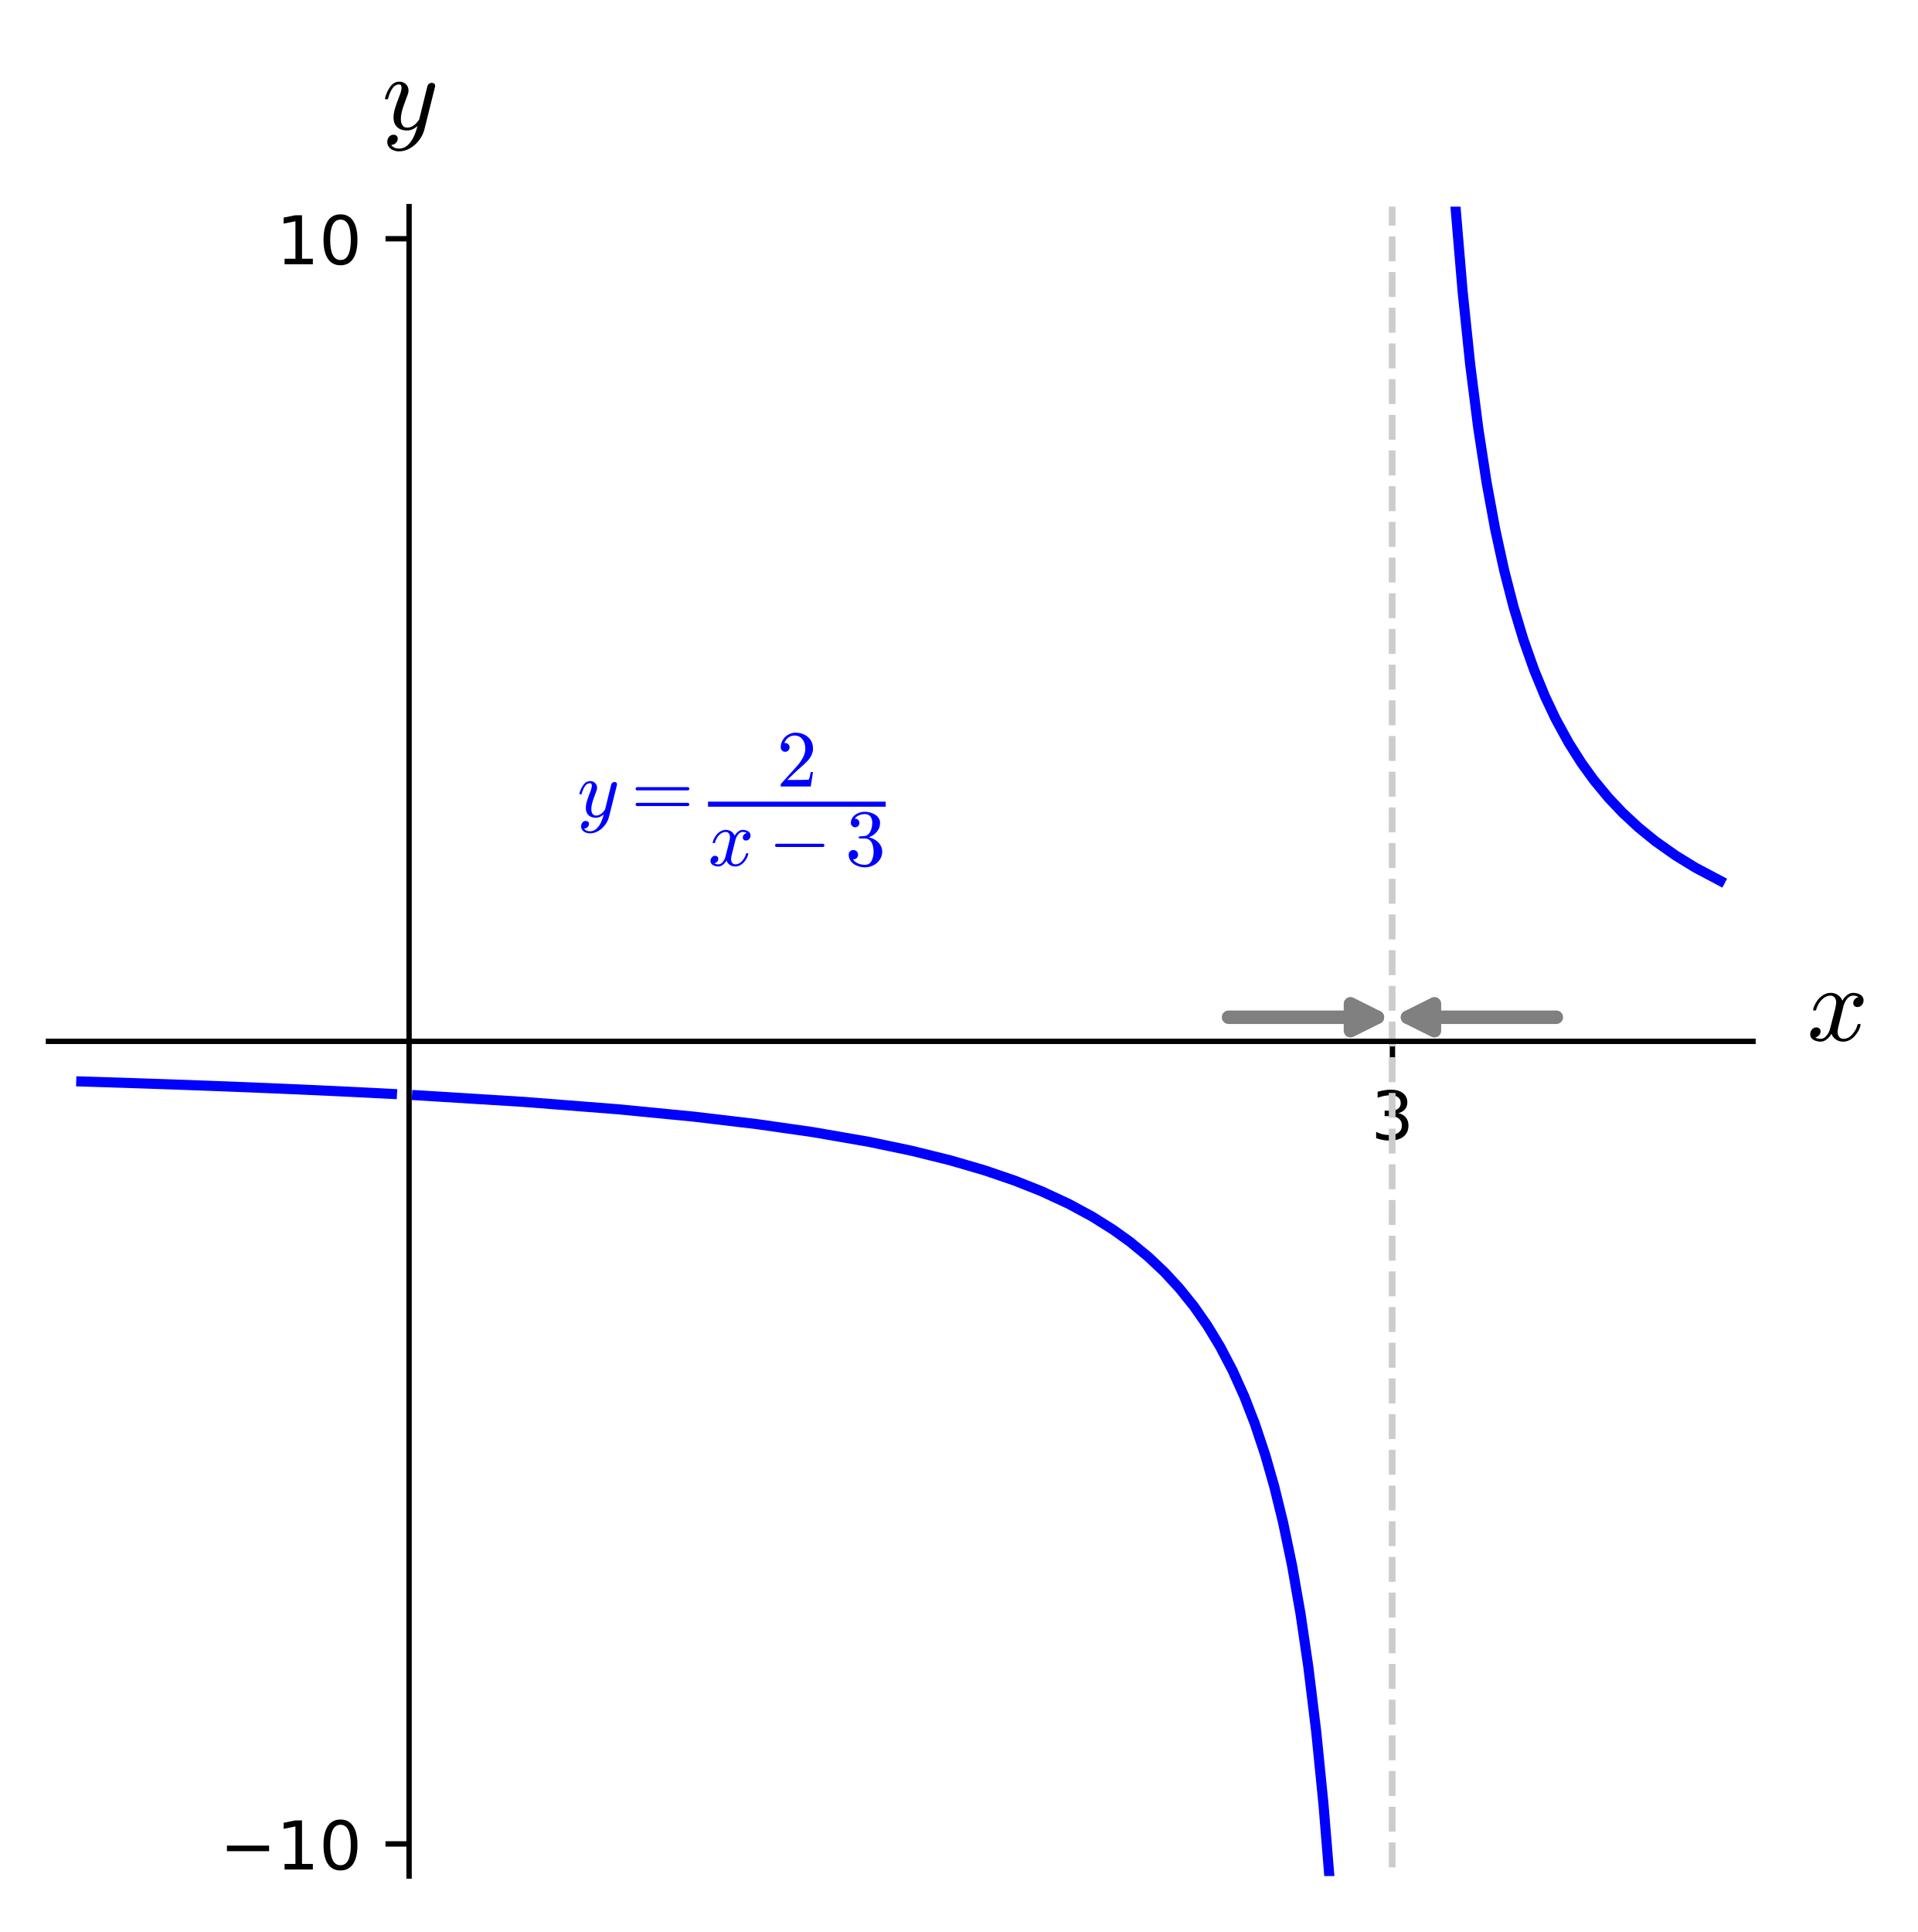
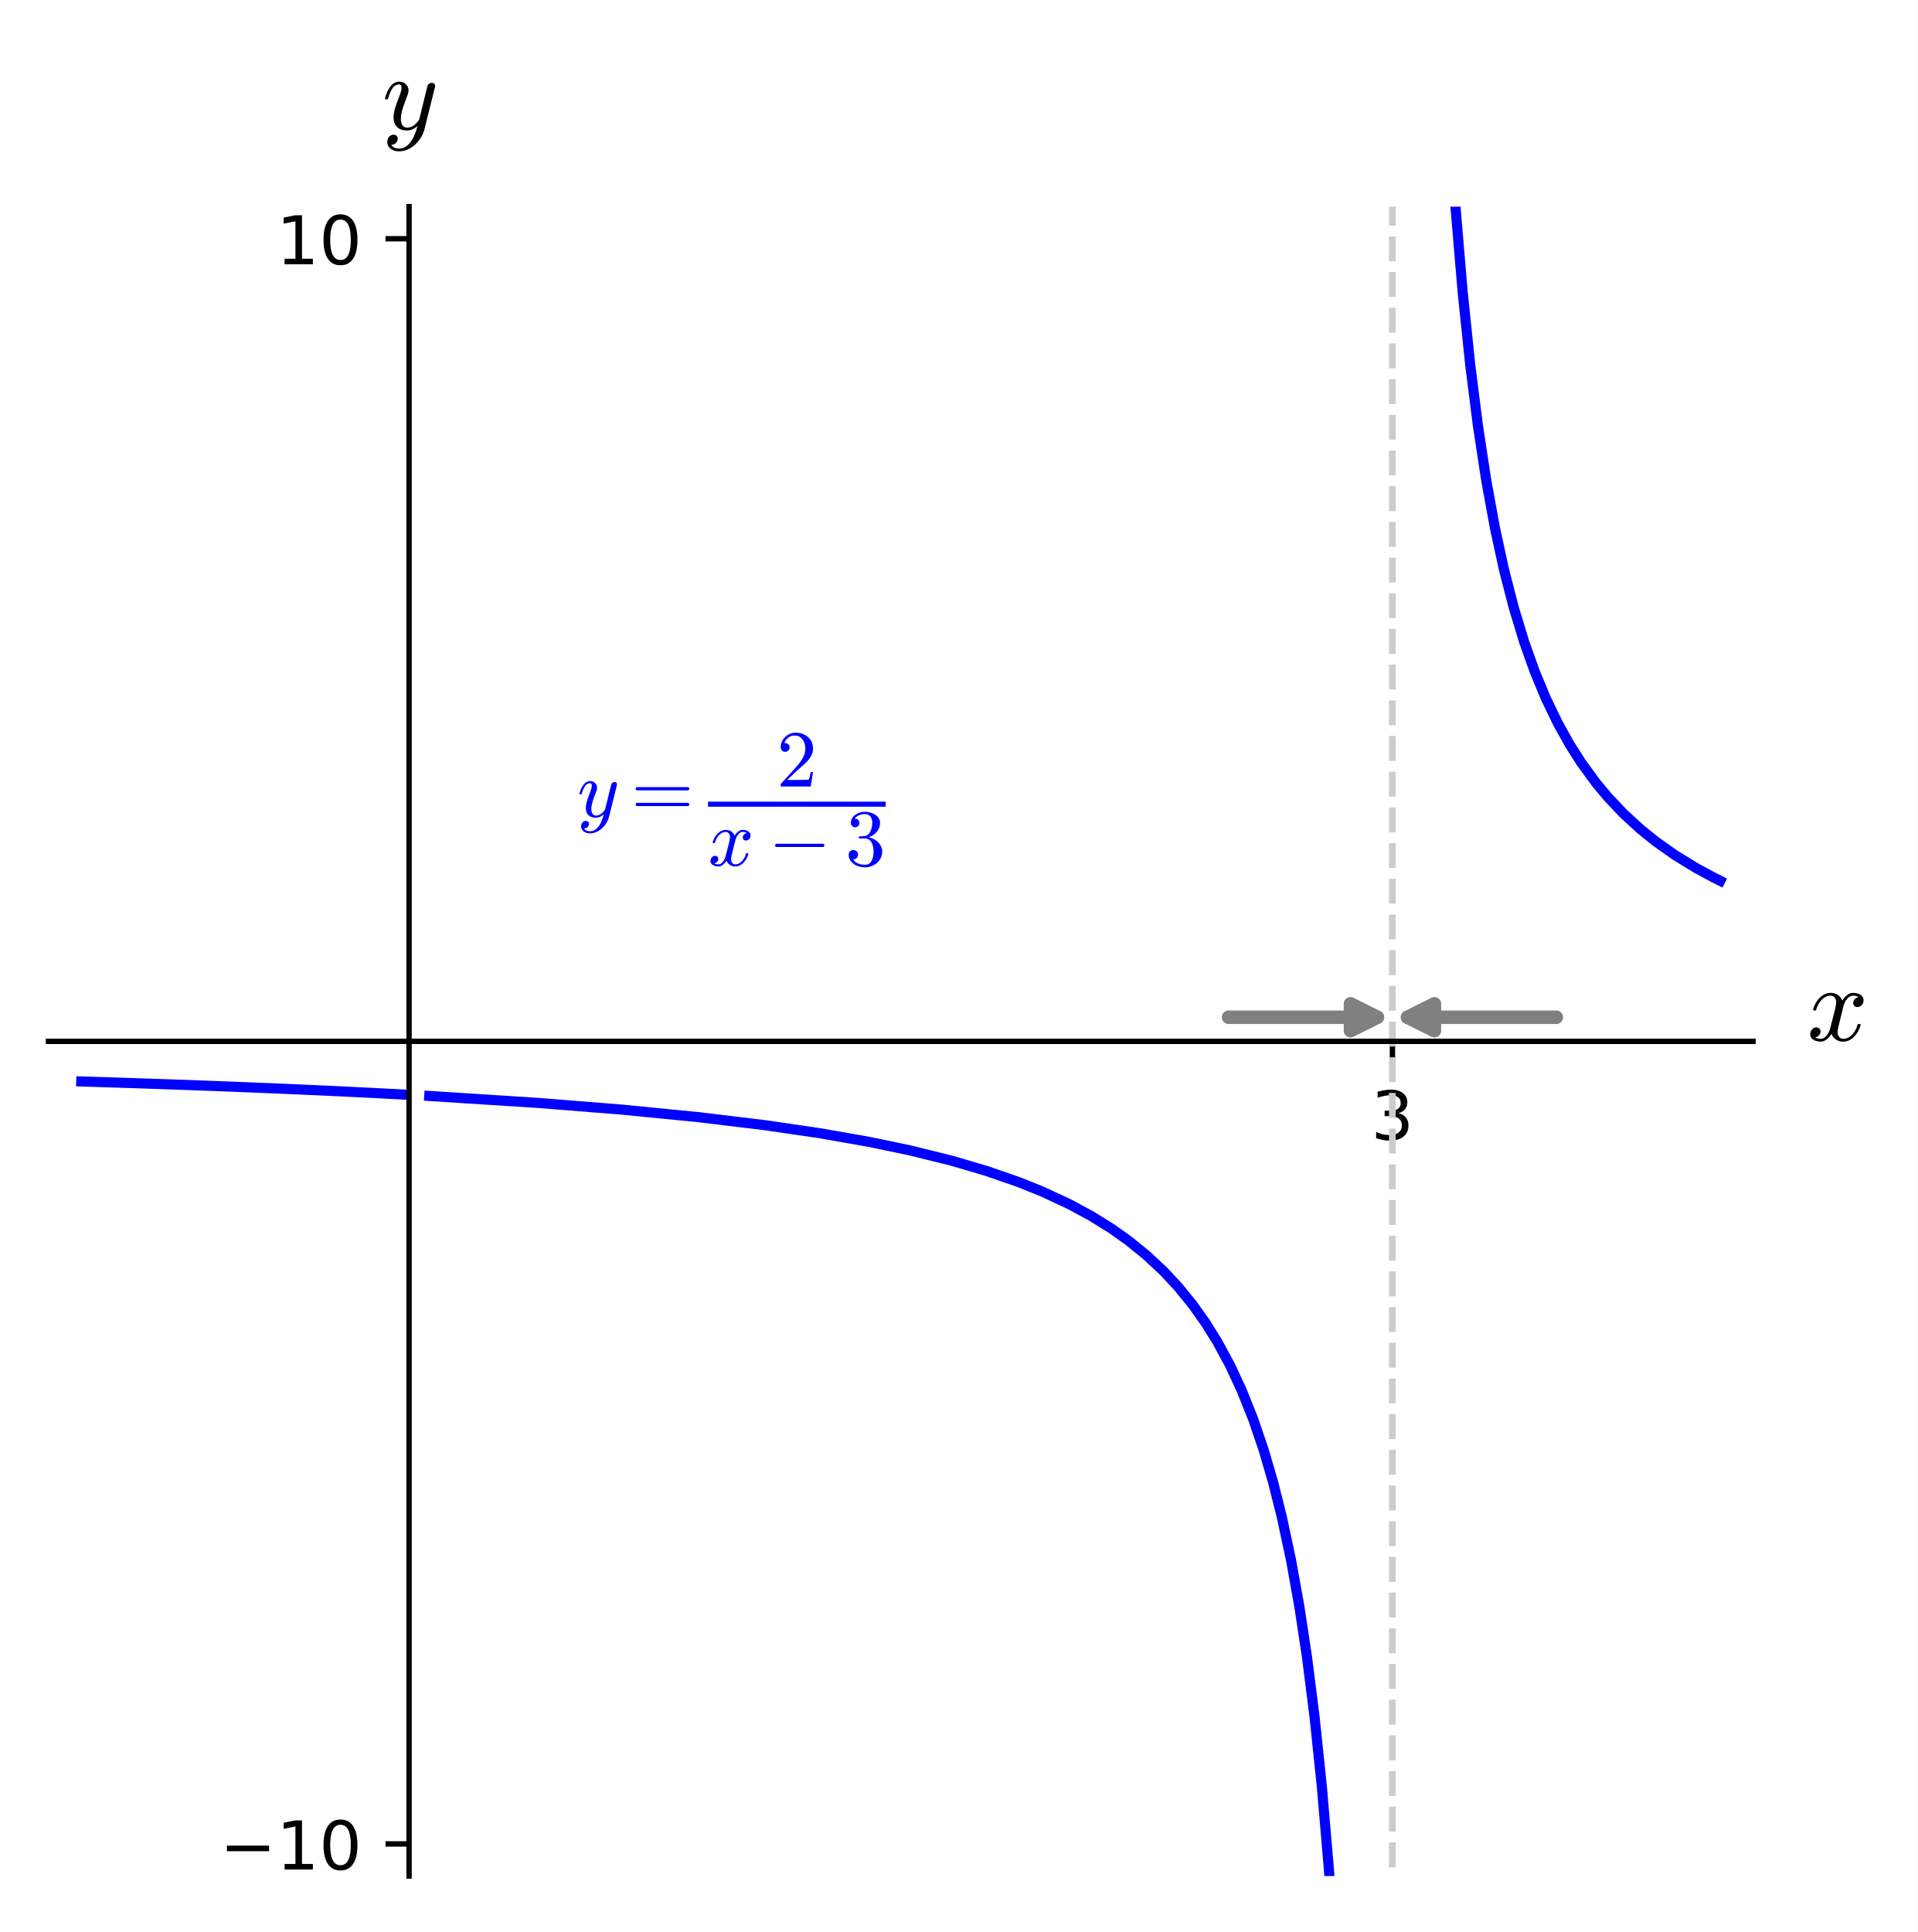
<svg xmlns="http://www.w3.org/2000/svg" xmlns:xlink="http://www.w3.org/1999/xlink" height="286.901pt" version="1.1" viewBox="0 0 284.815 286.901" width="284.815pt">
  <defs>
    <style type="text/css">*{stroke-linecap:butt;stroke-linejoin:round;}</style>
  </defs>
  <g id="figure_1">
    <g id="patch_1">
      <path d="M 0 286.901  L 284.815 286.901  L 284.815 0  L 0 0  z " style="fill:#ffffff;" />
    </g>
    <g id="axes_1">
      <g id="patch_2">
        <path d="M 7.2 278.59  L 260.335 278.59  L 260.335 30.685  L 7.2 30.685  z " style="fill:#ffffff;" />
      </g>
      <g id="matplotlib.axis_1">
        <g id="xtick_1">
          <g id="line2d_1">
            <defs>
-               <path d="M 0 0  L 0 3.5  " id="mb33b639c60" style="stroke:#000000;stroke-width:0.8;" />
+               <path d="M 0 0  L 0 3.5  " id="mb2e1994c55" style="stroke:#000000;stroke-width:0.8;" />
            </defs>
            <g>
-               <use style="stroke:#000000;stroke-width:0.8;" x="206.787" xlink:href="#mb33b639c60" y="154.637" />
+               <use style="stroke:#000000;stroke-width:0.8;" x="206.787" xlink:href="#mb2e1994c55" y="154.637" />
            </g>
          </g>
          <g id="text_1">
            <g transform="translate(203.606 169.2357)scale(0.1 -0.1)">
              <defs>
                <path d="M 40.578 39.312  Q 47.656 37.797 51.625 33  Q 55.609 28.219 55.609 21.188  Q 55.609 10.406 48.188 4.484  Q 40.766 -1.422 27.094 -1.422  Q 22.516 -1.422 17.656 -0.516  Q 12.797 0.391 7.625 2.203  L 7.625 11.719  Q 11.719 9.328 16.594 8.109  Q 21.484 6.891 26.812 6.891  Q 36.078 6.891 40.938 10.547  Q 45.797 14.203 45.797 21.188  Q 45.797 27.641 41.281 31.266  Q 36.766 34.906 28.719 34.906  L 20.219 34.906  L 20.219 43.016  L 29.109 43.016  Q 36.375 43.016 40.234 45.922  Q 44.094 48.828 44.094 54.297  Q 44.094 59.906 40.109 62.906  Q 36.141 65.922 28.719 65.922  Q 24.656 65.922 20.016 65.031  Q 15.375 64.156 9.812 62.312  L 9.812 71.094  Q 15.438 72.656 20.344 73.438  Q 25.25 74.219 29.594 74.219  Q 40.828 74.219 47.359 69.109  Q 53.906 64.016 53.906 55.328  Q 53.906 49.266 50.438 45.094  Q 46.969 40.922 40.578 39.312  z " id="DejaVuSans-51" />
              </defs>
              <use xlink:href="#DejaVuSans-51" />
            </g>
          </g>
        </g>
        <g id="text_2">
          <g transform="translate(268.335 154.6373)scale(0.16 -0.16)">
            <defs>
              <path d="M 7.812 2.875  Q 9.578 1.516 12.797 1.516  Q 15.922 1.516 18.312 4.516  Q 20.703 7.516 21.578 11.078  L 26.125 28.812  Q 27.203 33.641 27.203 35.406  Q 27.203 37.891 25.812 39.75  Q 24.422 41.609 21.922 41.609  Q 18.75 41.609 15.969 39.625  Q 13.188 37.641 11.281 34.594  Q 9.375 31.547 8.594 28.422  Q 8.406 27.781 7.812 27.781  L 6.594 27.781  Q 5.812 27.781 5.812 28.719  L 5.812 29  Q 6.781 32.719 9.125 36.25  Q 11.469 39.797 14.859 41.984  Q 18.266 44.188 22.125 44.188  Q 25.781 44.188 28.734 42.234  Q 31.688 40.281 32.906 36.922  Q 34.625 39.984 37.281 42.078  Q 39.938 44.188 43.109 44.188  Q 45.266 44.188 47.5 43.422  Q 49.75 42.672 51.172 41.109  Q 52.594 39.547 52.594 37.203  Q 52.594 34.672 50.953 32.828  Q 49.312 31 46.781 31  Q 45.172 31 44.094 32.031  Q 43.016 33.062 43.016 34.625  Q 43.016 36.719 44.453 38.297  Q 45.906 39.891 47.906 40.188  Q 46.094 41.609 42.922 41.609  Q 39.703 41.609 37.328 38.625  Q 34.969 35.641 33.984 31.984  L 29.594 14.312  Q 28.516 10.297 28.516 7.719  Q 28.516 5.172 29.953 3.344  Q 31.391 1.516 33.797 1.516  Q 38.484 1.516 42.156 5.641  Q 45.844 9.766 47.016 14.703  Q 47.219 15.281 47.797 15.281  L 49.031 15.281  Q 49.422 15.281 49.656 15.016  Q 49.906 14.75 49.906 14.406  Q 49.906 14.312 49.812 14.109  Q 48.391 8.156 43.844 3.516  Q 39.312 -1.125 33.594 -1.125  Q 29.938 -1.125 26.984 0.844  Q 24.031 2.828 22.797 6.203  Q 21.234 3.266 18.469 1.062  Q 15.719 -1.125 12.594 -1.125  Q 10.453 -1.125 8.172 -0.359  Q 5.906 0.391 4.484 1.953  Q 3.078 3.516 3.078 5.906  Q 3.078 8.25 4.703 10.172  Q 6.344 12.109 8.797 12.109  Q 10.453 12.109 11.578 11.109  Q 12.703 10.109 12.703 8.5  Q 12.703 6.391 11.297 4.828  Q 9.906 3.266 7.812 2.875  z " id="Cmmi10-120" />
            </defs>
            <use transform="translate(0 0.8125)" xlink:href="#Cmmi10-120" />
          </g>
        </g>
      </g>
      <g id="matplotlib.axis_2">
        <g id="ytick_1">
          <g id="line2d_2">
            <defs>
-               <path d="M 0 0  L -3.5 0  " id="mcd1b1aa35a" style="stroke:#000000;stroke-width:0.8;" />
+               <path d="M 0 0  L -3.5 0  " id="m23bfb4c9bf" style="stroke:#000000;stroke-width:0.8;" />
            </defs>
            <g>
-               <use style="stroke:#000000;stroke-width:0.8;" x="60.748" xlink:href="#mcd1b1aa35a" y="35.452" />
+               <use style="stroke:#000000;stroke-width:0.8;" x="60.748" xlink:href="#m23bfb4c9bf" y="35.452" />
            </g>
          </g>
          <g id="text_3">
            <g transform="translate(41.02279 39.25162)scale(0.1 -0.1)">
              <defs>
                <path d="M 12.406 8.297  L 28.516 8.297  L 28.516 63.922  L 10.984 60.406  L 10.984 69.391  L 28.422 72.906  L 38.281 72.906  L 38.281 8.297  L 54.391 8.297  L 54.391 0  L 12.406 0  z " id="DejaVuSans-49" />
                <path d="M 31.781 66.406  Q 24.172 66.406 20.328 58.906  Q 16.5 51.422 16.5 36.375  Q 16.5 21.391 20.328 13.891  Q 24.172 6.391 31.781 6.391  Q 39.453 6.391 43.281 13.891  Q 47.125 21.391 47.125 36.375  Q 47.125 51.422 43.281 58.906  Q 39.453 66.406 31.781 66.406  z M 31.781 74.219  Q 44.047 74.219 50.516 64.516  Q 56.984 54.828 56.984 36.375  Q 56.984 17.969 50.516 8.266  Q 44.047 -1.422 31.781 -1.422  Q 19.531 -1.422 13.062 8.266  Q 6.594 17.969 6.594 36.375  Q 6.594 54.828 13.062 64.516  Q 19.531 74.219 31.781 74.219  z " id="DejaVuSans-48" />
              </defs>
              <use xlink:href="#DejaVuSans-49" />
              <use x="63.623" xlink:href="#DejaVuSans-48" />
            </g>
          </g>
        </g>
        <g id="ytick_2">
          <g id="line2d_3">
            <g>
-               <use style="stroke:#000000;stroke-width:0.8;" x="60.748" xlink:href="#mcd1b1aa35a" y="273.822" />
+               <use style="stroke:#000000;stroke-width:0.8;" x="60.748" xlink:href="#m23bfb4c9bf" y="273.822" />
            </g>
          </g>
          <g id="text_4">
            <g transform="translate(32.6431 277.6214)scale(0.1 -0.1)">
              <defs>
                <path d="M 10.594 35.5  L 73.188 35.5  L 73.188 27.203  L 10.594 27.203  z " id="DejaVuSans-8722" />
              </defs>
              <use xlink:href="#DejaVuSans-8722" />
              <use x="83.789" xlink:href="#DejaVuSans-49" />
              <use x="147.412" xlink:href="#DejaVuSans-48" />
            </g>
          </g>
        </g>
        <g id="text_5">
          <g transform="translate(56.74779 19.325)scale(0.16 -0.16)">
            <defs>
              <path d="M 8.406 -14.312  Q 10.5 -17.922 15.719 -17.922  Q 20.453 -17.922 23.922 -14.594  Q 27.391 -11.281 29.516 -6.562  Q 31.641 -1.859 32.812 3.078  Q 28.375 -1.125 23.188 -1.125  Q 19.234 -1.125 16.453 0.234  Q 13.672 1.609 12.125 4.312  Q 10.594 7.031 10.594 10.891  Q 10.594 14.156 11.469 17.594  Q 12.359 21.047 13.938 25.266  Q 15.531 29.5 16.703 32.625  Q 18.016 36.281 18.016 38.625  Q 18.016 41.609 15.828 41.609  Q 11.859 41.609 9.297 37.531  Q 6.734 33.453 5.516 28.422  Q 5.328 27.781 4.688 27.781  L 3.516 27.781  Q 2.688 27.781 2.688 28.719  L 2.688 29  Q 4.297 34.969 7.609 39.578  Q 10.938 44.188 16.016 44.188  Q 19.578 44.188 22.047 41.844  Q 24.516 39.5 24.516 35.891  Q 24.516 34.031 23.688 31.984  Q 23.25 30.766 21.688 26.656  Q 20.125 22.562 19.281 19.875  Q 18.453 17.188 17.922 14.594  Q 17.391 12.016 17.391 9.422  Q 17.391 6.109 18.797 3.812  Q 20.219 1.516 23.297 1.516  Q 29.5 1.516 34.422 9.078  L 42 39.891  Q 42.328 41.219 43.547 42.156  Q 44.781 43.109 46.188 43.109  Q 47.406 43.109 48.312 42.328  Q 49.219 41.547 49.219 40.281  Q 49.219 39.703 49.125 39.5  L 39.203 -0.297  Q 37.891 -5.422 34.375 -10.109  Q 30.859 -14.797 25.906 -17.656  Q 20.953 -20.516 15.578 -20.516  Q 12.984 -20.516 10.438 -19.5  Q 7.906 -18.5 6.344 -16.5  Q 4.781 -14.5 4.781 -11.812  Q 4.781 -9.078 6.391 -7.078  Q 8.016 -5.078 10.688 -5.078  Q 12.312 -5.078 13.406 -6.078  Q 14.5 -7.078 14.5 -8.688  Q 14.5 -10.984 12.781 -12.688  Q 11.078 -14.406 8.797 -14.406  Q 8.688 -14.359 8.594 -14.328  Q 8.5 -14.312 8.406 -14.312  z " id="Cmmi10-121" />
            </defs>
            <use transform="translate(0 0.8125)" xlink:href="#Cmmi10-121" />
          </g>
        </g>
      </g>
      <g id="patch_3">
-         <path clip-path="url(#p3b9d429a09)" d="M 182.447 151.062  Q 194.617 151.062 204.551 151.062  " style="fill:none;stroke:#808080;stroke-linecap:round;stroke-width:2;" />
-         <path clip-path="url(#p3b9d429a09)" d="M 200.551 149.062  L 204.551 151.062  L 200.551 153.062  L 200.551 149.062  z " style="fill:#808080;stroke:#808080;stroke-linecap:round;stroke-width:2;" />
+         <path clip-path="url(#p9fa2c96fe2)" d="M 182.447 151.062  Q 194.617 151.062 204.551 151.062  " style="fill:none;stroke:#808080;stroke-linecap:round;stroke-width:2;" />
+         <path clip-path="url(#p9fa2c96fe2)" d="M 200.551 149.062  L 204.551 151.062  L 200.551 153.062  L 200.551 149.062  z " style="fill:#808080;stroke:#808080;stroke-linecap:round;stroke-width:2;" />
      </g>
      <g id="patch_4">
-         <path clip-path="url(#p3b9d429a09)" d="M 231.127 151.062  Q 218.957 151.062 209.023 151.062  " style="fill:none;stroke:#808080;stroke-linecap:round;stroke-width:2;" />
-         <path clip-path="url(#p3b9d429a09)" d="M 213.023 153.062  L 209.023 151.062  L 213.023 149.062  L 213.023 153.062  z " style="fill:#808080;stroke:#808080;stroke-linecap:round;stroke-width:2;" />
+         <path clip-path="url(#p9fa2c96fe2)" d="M 231.127 151.062  Q 218.957 151.062 209.023 151.062  " style="fill:none;stroke:#808080;stroke-linecap:round;stroke-width:2;" />
+         <path clip-path="url(#p9fa2c96fe2)" d="M 213.023 153.062  L 209.023 151.062  L 213.023 149.062  L 213.023 153.062  z " style="fill:#808080;stroke:#808080;stroke-linecap:round;stroke-width:2;" />
      </g>
      <g id="line2d_4">
-         <path clip-path="url(#p3b9d429a09)" d="M 12.068 160.597  L 13.833 160.651  L 15.086 160.69  L 15.544 160.705  L 17.53 160.769  L 18.137 160.788  L 19.838 160.844  L 20.789 160.876  L 21.931 160.915  L 22.59 160.937  L 24.561 161.005  L 26.076 161.058  L 27.189 161.098  L 28.415 161.143  L 28.894 161.16  L 30.844 161.232  L 31.957 161.274  L 32.947 161.312  L 34.295 161.364  L 35.117 161.397  L 37.138 161.477  L 38.346 161.526  L 39.137 161.559  L 40.102 161.599  L 41.751 161.668  L 42.701 161.709  L 44.426 161.784  L 44.868 161.804  L 46.577 161.88  L 46.977 161.898  L 48.76 161.98  L 50.324 162.054  L 50.81 162.077  L 52.67 162.167  L 53.709 162.218  L 54.87 162.276  L 55.802 162.323  L 57.717 162.421  L 58.207 162.447  " style="fill:none;stroke:#0000ff;stroke-linecap:square;stroke-width:1.5;" />
+         <path clip-path="url(#p9fa2c96fe2)" d="M 12.068 160.597  L 13.663 160.646  L 14.993 160.687  L 15.909 160.716  L 16.893 160.748  L 17.745 160.776  L 19.658 160.838  L 21.203 160.89  L 22.373 160.93  L 23.324 160.962  L 24.581 161.006  L 25.988 161.055  L 26.349 161.068  L 27.629 161.114  L 29.731 161.191  L 29.85 161.195  L 31.636 161.262  L 33.089 161.318  L 34.51 161.373  L 35.339 161.405  L 36.612 161.456  L 37.974 161.511  L 38.445 161.53  L 40.364 161.61  L 40.876 161.631  L 42.361 161.694  L 44.279 161.778  L 45.475 161.831  L 46.19 161.863  L 47.904 161.941  L 48.685 161.977  L 50.446 162.059  L 51.478 162.109  L 52.559 162.161  L 53.164 162.191  L 55.082 162.286  L 56.635 162.365  L 57.646 162.418  L 58.759 162.476  L 59.946 162.54  " style="fill:none;stroke:#0000ff;stroke-linecap:square;stroke-width:1.5;" />
      </g>
      <g id="line2d_5">
-         <path clip-path="url(#p3b9d429a09)" d="M 61.932 162.648  L 77.74 163.629  L 91.739 164.723  L 103.05 165.823  L 112.399 166.931  L 120.778 168.129  L 129.107 169.575  L 135.358 170.883  L 141.09 172.3  L 146.207 173.792  L 150.693 175.324  L 154.65 176.893  L 158.694 178.765  L 162.2 180.662  L 165.33 182.627  L 167.809 184.407  L 170.553 186.662  L 172.942 188.923  L 175.14 191.303  L 177.316 194.011  L 179.268 196.804  L 181.185 199.961  L 183.052 203.527  L 184.786 207.378  L 186.356 211.433  L 187.914 216.12  L 189.235 220.748  L 190.532 226.022  L 191.88 232.478  L 193.14 239.667  L 194.302 247.577  L 195.471 257.181  L 196.546 267.947  L 197.545 280.185  L 198.08 287.901  L 198.08 287.901  " style="fill:none;stroke:#0000ff;stroke-linecap:square;stroke-width:1.5;" />
+         <path clip-path="url(#p9fa2c96fe2)" d="M 63.746 162.75  L 79.927 163.784  L 92.416 164.783  L 103.768 165.901  L 113.587 167.088  L 121.659 168.268  L 129.069 169.568  L 135.103 170.825  L 141.347 172.369  L 146.567 173.906  L 151.331 175.562  L 154.754 176.938  L 158.812 178.824  L 162.072 180.588  L 165.11 182.479  L 167.543 184.206  L 170.251 186.397  L 172.855 188.834  L 174.94 191.073  L 177.086 193.705  L 179.016 196.42  L 180.79 199.271  L 182.697 202.805  L 184.418 206.512  L 186.106 210.744  L 187.636 215.226  L 189.071 220.136  L 190.368 225.311  L 191.717 231.637  L 192.957 238.539  L 194.092 246.042  L 195.22 254.956  L 196.291 265.188  L 197.341 277.484  L 198.08 287.901  L 198.08 287.901  " style="fill:none;stroke:#0000ff;stroke-linecap:square;stroke-width:1.5;" />
      </g>
      <g id="line2d_6">
-         <path clip-path="url(#p3b9d429a09)" d="M 206.745 287.901  L 206.745 -1  " style="fill:none;stroke:#cccccc;stroke-dasharray:3.7,1.6;stroke-dashoffset:0;" />
+         <path clip-path="url(#p9fa2c96fe2)" d="M 206.775 287.901  L 206.775 -1  " style="fill:none;stroke:#cccccc;stroke-dasharray:3.7,1.6;stroke-dashoffset:0;" />
      </g>
      <g id="line2d_7">
-         <path clip-path="url(#p3b9d429a09)" d="M 214.243 -1  L 215.155 15.972  L 216.154 30.757  L 217.205 43.251  L 218.338 54.177  L 219.531 63.584  L 220.774 71.677  L 222.039 78.557  L 223.384 84.723  L 224.79 90.182  L 226.249 95.013  L 227.827 99.485  L 229.441 103.415  L 231.035 106.782  L 232.966 110.312  L 234.864 113.308  L 236.702 115.848  L 238.852 118.448  L 240.935 120.656  L 243.322 122.876  L 245.832 124.918  L 248.87 127.064  L 251.795 128.856  L 255.467 130.8  L 255.467 130.8  " style="fill:none;stroke:#0000ff;stroke-linecap:square;stroke-width:1.5;" />
+         <path clip-path="url(#p9fa2c96fe2)" d="M 214.243 -1  L 215.178 16.348  L 216.184 31.156  L 217.22 43.418  L 218.343 54.224  L 219.487 63.265  L 220.725 71.382  L 222.025 78.485  L 223.366 84.645  L 224.791 90.186  L 226.355 95.336  L 227.924 99.739  L 229.575 103.716  L 231.377 107.449  L 233.11 110.554  L 234.823 113.248  L 237.02 116.256  L 238.768 118.354  L 241.076 120.796  L 243.629 123.141  L 245.847 124.929  L 248.725 126.968  L 251.879 128.904  L 254.512 130.323  L 255.467 130.8  L 255.467 130.8  " style="fill:none;stroke:#0000ff;stroke-linecap:square;stroke-width:1.5;" />
      </g>
      <g id="patch_5">
        <path d="M 60.748 278.59  L 60.748 30.685  " style="fill:none;stroke:#000000;stroke-linecap:square;stroke-linejoin:miter;stroke-width:0.8;" />
      </g>
      <g id="patch_6">
        <path d="M 7.2 154.637  L 260.335 154.637  " style="fill:none;stroke:#000000;stroke-linecap:square;stroke-linejoin:miter;stroke-width:0.8;" />
      </g>
      <g id="text_6">
        <g style="fill:#0000ff;" transform="translate(85.7276 121.4018)scale(0.12 -0.12)">
          <defs>
            <path d="M 7.516 13.281  Q 6.688 13.281 6.141 13.906  Q 5.609 14.547 5.609 15.281  Q 5.609 16.109 6.141 16.688  Q 6.688 17.281 7.516 17.281  L 70.312 17.281  Q 71.047 17.281 71.578 16.688  Q 72.125 16.109 72.125 15.281  Q 72.125 14.547 71.578 13.906  Q 71.047 13.281 70.312 13.281  z M 7.516 32.719  Q 6.688 32.719 6.141 33.297  Q 5.609 33.891 5.609 34.719  Q 5.609 35.453 6.141 36.078  Q 6.688 36.719 7.516 36.719  L 70.312 36.719  Q 71.047 36.719 71.578 36.078  Q 72.125 35.453 72.125 34.719  Q 72.125 33.891 71.578 33.297  Q 71.047 32.719 70.312 32.719  z " id="Cmr10-61" />
            <path d="M 4.984 0  L 4.984 2.688  Q 4.984 2.938 5.172 3.219  L 20.703 20.406  Q 24.219 24.219 26.406 26.797  Q 28.609 29.391 30.75 32.766  Q 32.906 36.141 34.156 39.625  Q 35.406 43.109 35.406 47.016  Q 35.406 51.125 33.891 54.859  Q 32.375 58.594 29.375 60.844  Q 26.375 63.094 22.125 63.094  Q 17.781 63.094 14.312 60.469  Q 10.844 57.859 9.422 53.719  Q 9.812 53.812 10.5 53.812  Q 12.75 53.812 14.328 52.297  Q 15.922 50.781 15.922 48.391  Q 15.922 46.094 14.328 44.5  Q 12.75 42.922 10.5 42.922  Q 8.156 42.922 6.562 44.547  Q 4.984 46.188 4.984 48.391  Q 4.984 52.156 6.391 55.438  Q 7.812 58.734 10.469 61.297  Q 13.141 63.875 16.484 65.234  Q 19.828 66.609 23.578 66.609  Q 29.297 66.609 34.219 64.188  Q 39.156 61.766 42.031 57.344  Q 44.922 52.938 44.922 47.016  Q 44.922 42.672 43.016 38.766  Q 41.109 34.859 38.125 31.656  Q 35.156 28.469 30.516 24.406  Q 25.875 20.359 24.422 19  L 13.094 8.109  L 22.703 8.109  Q 29.781 8.109 34.547 8.219  Q 39.312 8.344 39.594 8.594  Q 40.766 9.859 42 17.828  L 44.922 17.828  L 42.094 0  z " id="Cmr10-50" />
            <path d="M 10.203 23  Q 9.375 23 8.828 23.625  Q 8.297 24.266 8.297 25  Q 8.297 25.734 8.828 26.359  Q 9.375 27 10.203 27  L 67.578 27  Q 68.359 27 68.875 26.359  Q 69.391 25.734 69.391 25  Q 69.391 24.266 68.875 23.625  Q 68.359 23 67.578 23  z " id="Cmsy10-161" />
            <path d="M 9.516 7.719  Q 11.859 4.297 15.812 2.641  Q 19.781 0.984 24.312 0.984  Q 30.125 0.984 32.562 5.938  Q 35.016 10.891 35.016 17.188  Q 35.016 20.016 34.5 22.844  Q 33.984 25.688 32.766 28.125  Q 31.547 30.562 29.422 32.031  Q 27.297 33.5 24.219 33.5  L 17.578 33.5  Q 16.703 33.5 16.703 34.422  L 16.703 35.297  Q 16.703 36.078 17.578 36.078  L 23.094 36.531  Q 26.609 36.531 28.922 39.156  Q 31.25 41.797 32.328 45.578  Q 33.406 49.359 33.406 52.781  Q 33.406 57.562 31.156 60.641  Q 28.906 63.719 24.312 63.719  Q 20.516 63.719 17.047 62.281  Q 13.578 60.844 11.531 57.906  Q 11.719 57.953 11.859 57.984  Q 12.016 58.016 12.203 58.016  Q 14.453 58.016 15.969 56.453  Q 17.484 54.891 17.484 52.688  Q 17.484 50.531 15.969 48.969  Q 14.453 47.406 12.203 47.406  Q 10.016 47.406 8.453 48.969  Q 6.891 50.531 6.891 52.688  Q 6.891 56.984 9.469 60.156  Q 12.062 63.328 16.141 64.969  Q 20.219 66.609 24.312 66.609  Q 27.344 66.609 30.703 65.703  Q 34.078 64.797 36.812 63.109  Q 39.547 61.422 41.281 58.781  Q 43.016 56.156 43.016 52.781  Q 43.016 48.578 41.141 45.016  Q 39.266 41.453 35.984 38.859  Q 32.719 36.281 28.812 35.016  Q 33.156 34.188 37.062 31.734  Q 40.969 29.297 43.328 25.484  Q 45.703 21.688 45.703 17.281  Q 45.703 11.766 42.672 7.297  Q 39.656 2.828 34.719 0.312  Q 29.781 -2.203 24.312 -2.203  Q 19.625 -2.203 14.906 -0.406  Q 10.203 1.375 7.203 4.938  Q 4.203 8.5 4.203 13.484  Q 4.203 15.969 5.859 17.625  Q 7.516 19.281 10.016 19.281  Q 11.625 19.281 12.969 18.531  Q 14.312 17.781 15.062 16.406  Q 15.828 15.047 15.828 13.484  Q 15.828 11.031 14.109 9.375  Q 12.406 7.719 10.016 7.719  z " id="Cmr10-51" />
          </defs>
          <use transform="translate(0 0.890625)" xlink:href="#Cmmi10-121" />
          <use transform="translate(66.58203 0.890625)" xlink:href="#Cmr10-61" />
          <use transform="translate(246.8262 38.39062)" xlink:href="#Cmr10-50" />
          <use transform="translate(161.8262 -59.46875)" xlink:href="#Cmmi10-120" />
          <use transform="translate(236.4648 -59.46875)" xlink:href="#Cmsy10-161" />
          <use transform="translate(331.709 -59.46875)" xlink:href="#Cmr10-51" />
          <path d="M 161.826 13.391  L 161.826 19.641  L 381.709 19.641  L 381.709 13.391  L 161.826 13.391  z " />
        </g>
      </g>
    </g>
  </g>
  <defs>
-     <clipPath id="p3b9d429a09">
+     <clipPath id="p9fa2c96fe2">
      <rect height="247.905" width="253.135" x="7.2" y="30.685" />
    </clipPath>
  </defs>
</svg>
